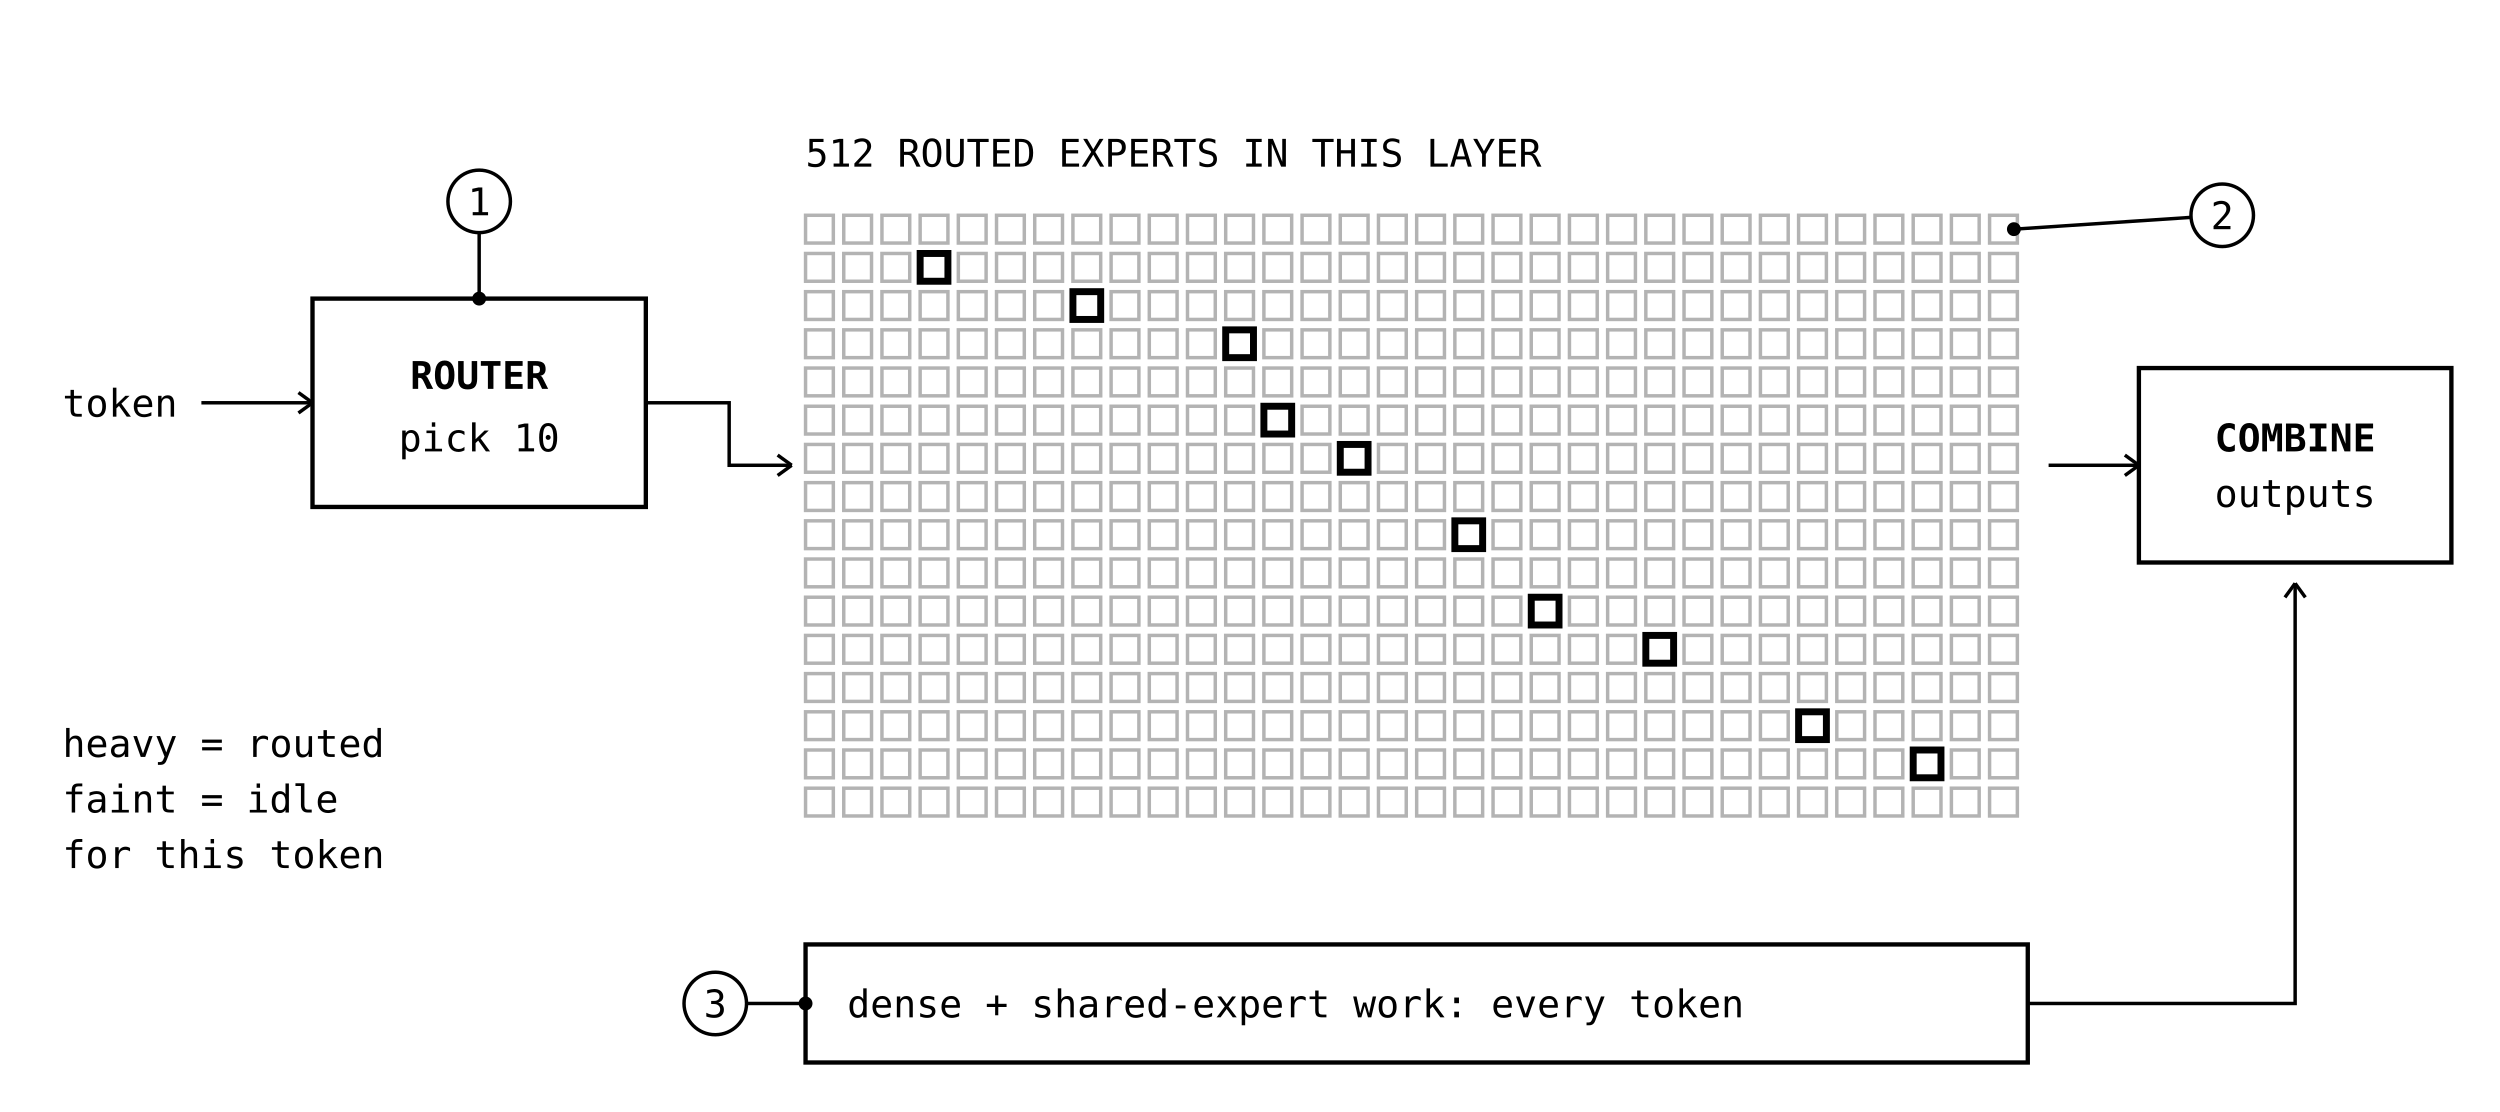
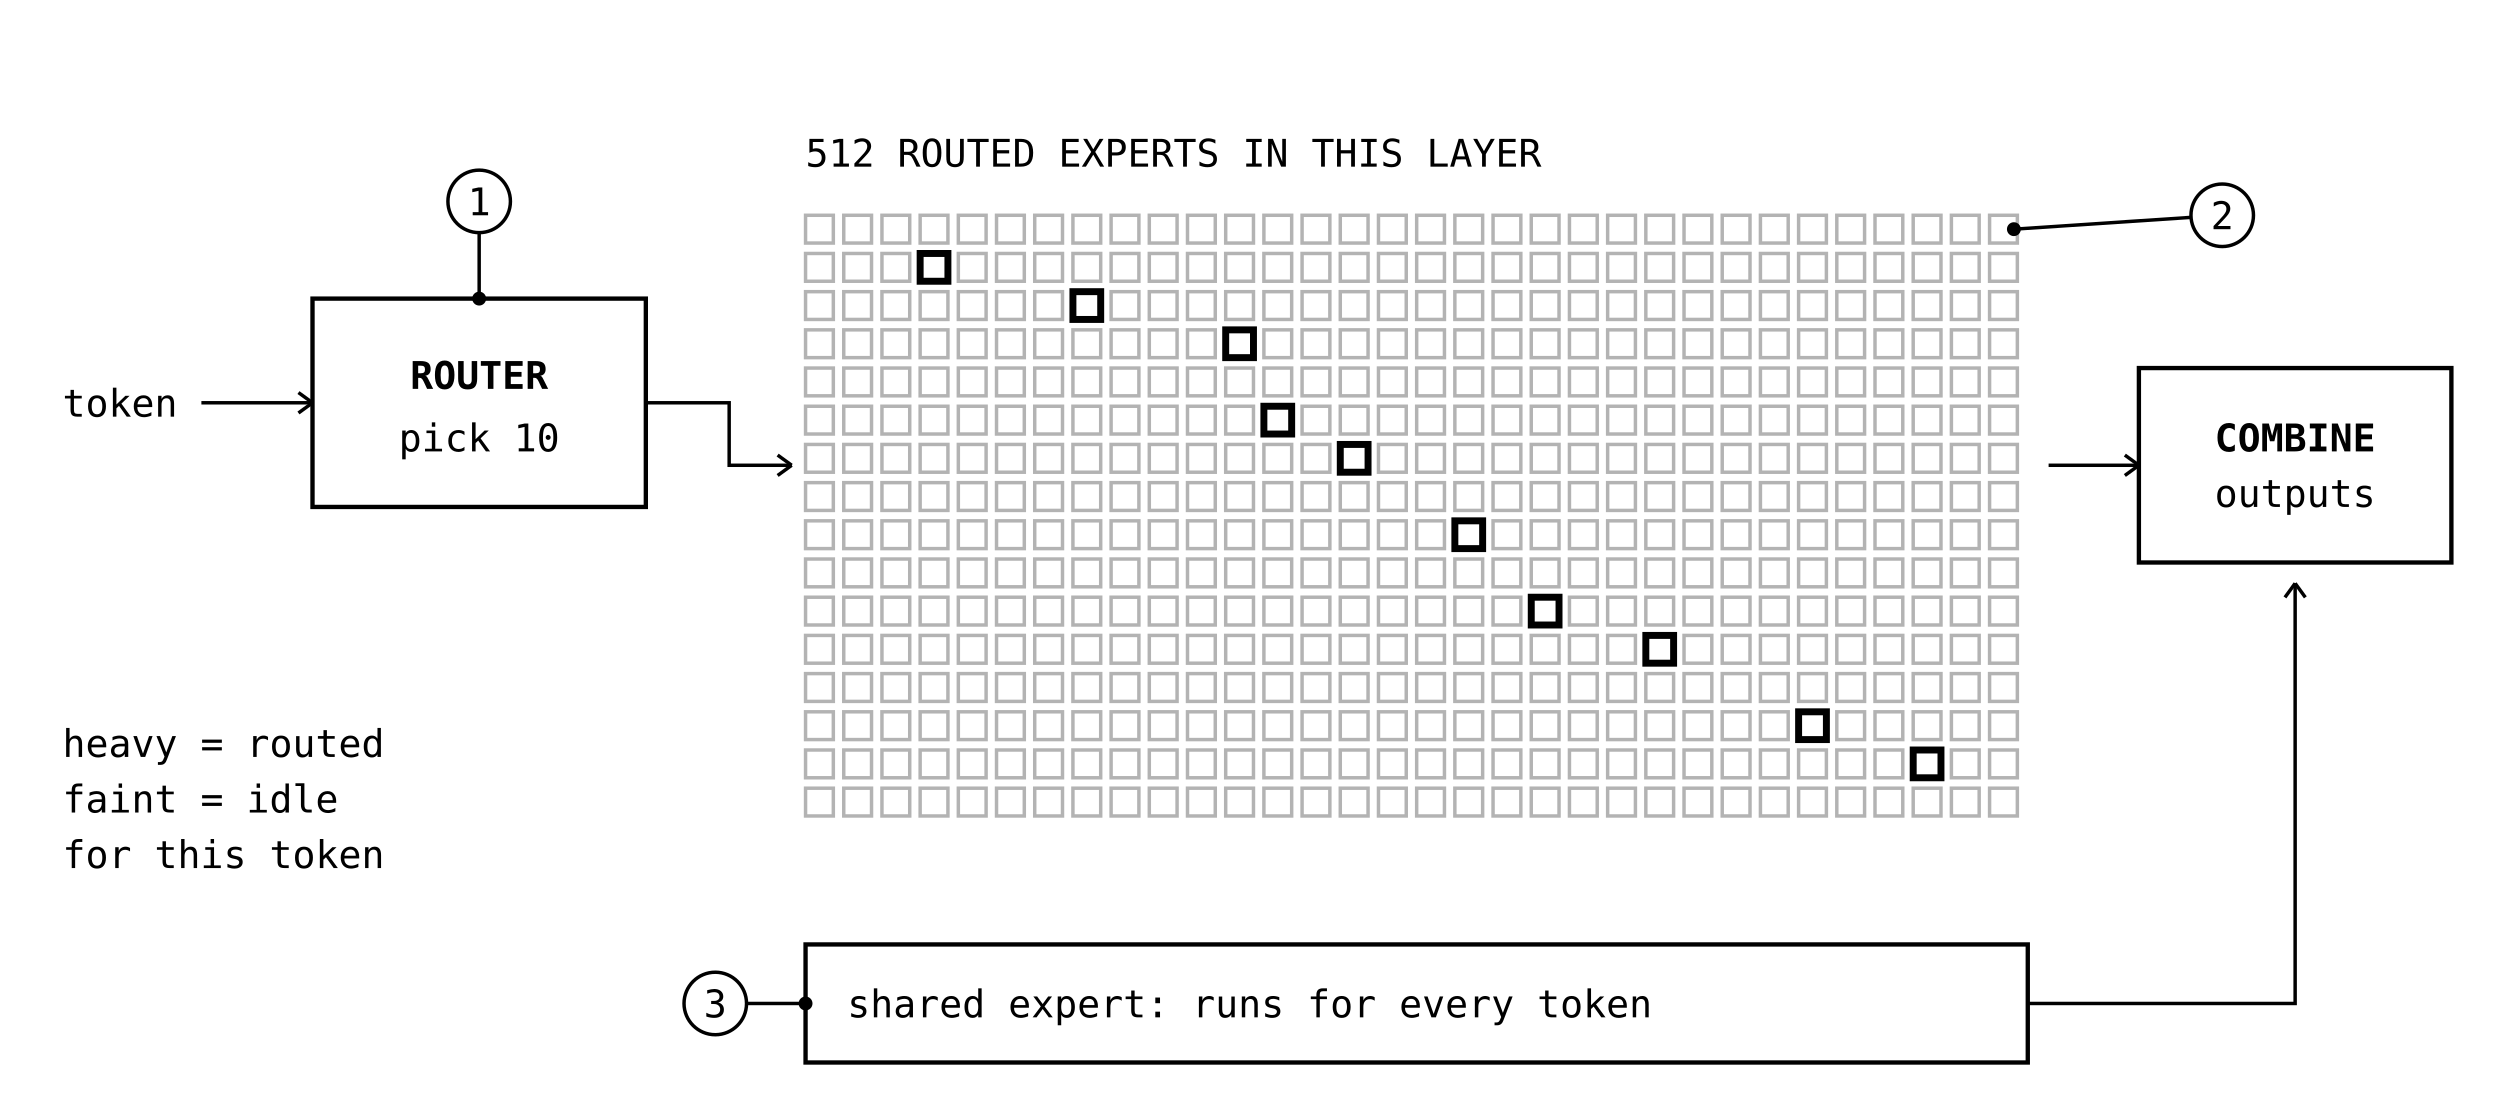
<svg xmlns="http://www.w3.org/2000/svg" viewBox="0 0 720 320" role="img" aria-label="One layer: 10 of 512 routed experts run for a token">
  <text x="18" y="120" font-family="ui-monospace, SF Mono, Cascadia Mono, Menlo, monospace" font-size="11" fill="currentColor" text-anchor="start">token</text>
  <line x1="58" y1="116" x2="90" y2="116" stroke="currentColor" stroke-width="1" />
  <line x1="90" y1="116" x2="85.955" y2="118.939" stroke="currentColor" stroke-width="1" />
  <line x1="90" y1="116" x2="85.955" y2="113.061" stroke="currentColor" stroke-width="1" />
  <rect x="90" y="86" width="96" height="60" fill="none" stroke="currentColor" stroke-width="1.25" />
  <text x="138" y="112" font-family="ui-monospace, SF Mono, Cascadia Mono, Menlo, monospace" font-size="11" fill="currentColor" text-anchor="middle" font-weight="bold">ROUTER</text>
  <text x="138" y="130" font-family="ui-monospace, SF Mono, Cascadia Mono, Menlo, monospace" font-size="11" fill="currentColor" text-anchor="middle">pick 10</text>
  <circle cx="138" cy="58" r="9" fill="none" stroke="currentColor" stroke-width="1" data-key="1" />
  <text x="138" y="62" font-family="ui-monospace, SF Mono, Cascadia Mono, Menlo, monospace" font-size="11" fill="currentColor" text-anchor="middle">1</text>
  <line x1="138.0" y1="67.0" x2="138" y2="86" stroke="currentColor" stroke-width="1" />
  <circle cx="138" cy="86" r="2" fill="currentColor" />
  <path d="M232 62h8v8h-8zM243 62h8v8h-8zM254 62h8v8h-8zM265 62h8v8h-8zM276 62h8v8h-8zM287 62h8v8h-8zM298 62h8v8h-8zM309 62h8v8h-8zM320 62h8v8h-8zM331 62h8v8h-8zM342 62h8v8h-8zM353 62h8v8h-8zM364 62h8v8h-8zM375 62h8v8h-8zM386 62h8v8h-8zM397 62h8v8h-8zM408 62h8v8h-8zM419 62h8v8h-8zM430 62h8v8h-8zM441 62h8v8h-8zM452 62h8v8h-8zM463 62h8v8h-8zM474 62h8v8h-8zM485 62h8v8h-8zM496 62h8v8h-8zM507 62h8v8h-8zM518 62h8v8h-8zM529 62h8v8h-8zM540 62h8v8h-8zM551 62h8v8h-8zM562 62h8v8h-8zM573 62h8v8h-8zM232 73h8v8h-8zM243 73h8v8h-8zM254 73h8v8h-8zM265 73h8v8h-8zM276 73h8v8h-8zM287 73h8v8h-8zM298 73h8v8h-8zM309 73h8v8h-8zM320 73h8v8h-8zM331 73h8v8h-8zM342 73h8v8h-8zM353 73h8v8h-8zM364 73h8v8h-8zM375 73h8v8h-8zM386 73h8v8h-8zM397 73h8v8h-8zM408 73h8v8h-8zM419 73h8v8h-8zM430 73h8v8h-8zM441 73h8v8h-8zM452 73h8v8h-8zM463 73h8v8h-8zM474 73h8v8h-8zM485 73h8v8h-8zM496 73h8v8h-8zM507 73h8v8h-8zM518 73h8v8h-8zM529 73h8v8h-8zM540 73h8v8h-8zM551 73h8v8h-8zM562 73h8v8h-8zM573 73h8v8h-8zM232 84h8v8h-8zM243 84h8v8h-8zM254 84h8v8h-8zM265 84h8v8h-8zM276 84h8v8h-8zM287 84h8v8h-8zM298 84h8v8h-8zM309 84h8v8h-8zM320 84h8v8h-8zM331 84h8v8h-8zM342 84h8v8h-8zM353 84h8v8h-8zM364 84h8v8h-8zM375 84h8v8h-8zM386 84h8v8h-8zM397 84h8v8h-8zM408 84h8v8h-8zM419 84h8v8h-8zM430 84h8v8h-8zM441 84h8v8h-8zM452 84h8v8h-8zM463 84h8v8h-8zM474 84h8v8h-8zM485 84h8v8h-8zM496 84h8v8h-8zM507 84h8v8h-8zM518 84h8v8h-8zM529 84h8v8h-8zM540 84h8v8h-8zM551 84h8v8h-8zM562 84h8v8h-8zM573 84h8v8h-8zM232 95h8v8h-8zM243 95h8v8h-8zM254 95h8v8h-8zM265 95h8v8h-8zM276 95h8v8h-8zM287 95h8v8h-8zM298 95h8v8h-8zM309 95h8v8h-8zM320 95h8v8h-8zM331 95h8v8h-8zM342 95h8v8h-8zM353 95h8v8h-8zM364 95h8v8h-8zM375 95h8v8h-8zM386 95h8v8h-8zM397 95h8v8h-8zM408 95h8v8h-8zM419 95h8v8h-8zM430 95h8v8h-8zM441 95h8v8h-8zM452 95h8v8h-8zM463 95h8v8h-8zM474 95h8v8h-8zM485 95h8v8h-8zM496 95h8v8h-8zM507 95h8v8h-8zM518 95h8v8h-8zM529 95h8v8h-8zM540 95h8v8h-8zM551 95h8v8h-8zM562 95h8v8h-8zM573 95h8v8h-8zM232 106h8v8h-8zM243 106h8v8h-8zM254 106h8v8h-8zM265 106h8v8h-8zM276 106h8v8h-8zM287 106h8v8h-8zM298 106h8v8h-8zM309 106h8v8h-8zM320 106h8v8h-8zM331 106h8v8h-8zM342 106h8v8h-8zM353 106h8v8h-8zM364 106h8v8h-8zM375 106h8v8h-8zM386 106h8v8h-8zM397 106h8v8h-8zM408 106h8v8h-8zM419 106h8v8h-8zM430 106h8v8h-8zM441 106h8v8h-8zM452 106h8v8h-8zM463 106h8v8h-8zM474 106h8v8h-8zM485 106h8v8h-8zM496 106h8v8h-8zM507 106h8v8h-8zM518 106h8v8h-8zM529 106h8v8h-8zM540 106h8v8h-8zM551 106h8v8h-8zM562 106h8v8h-8zM573 106h8v8h-8zM232 117h8v8h-8zM243 117h8v8h-8zM254 117h8v8h-8zM265 117h8v8h-8zM276 117h8v8h-8zM287 117h8v8h-8zM298 117h8v8h-8zM309 117h8v8h-8zM320 117h8v8h-8zM331 117h8v8h-8zM342 117h8v8h-8zM353 117h8v8h-8zM364 117h8v8h-8zM375 117h8v8h-8zM386 117h8v8h-8zM397 117h8v8h-8zM408 117h8v8h-8zM419 117h8v8h-8zM430 117h8v8h-8zM441 117h8v8h-8zM452 117h8v8h-8zM463 117h8v8h-8zM474 117h8v8h-8zM485 117h8v8h-8zM496 117h8v8h-8zM507 117h8v8h-8zM518 117h8v8h-8zM529 117h8v8h-8zM540 117h8v8h-8zM551 117h8v8h-8zM562 117h8v8h-8zM573 117h8v8h-8zM232 128h8v8h-8zM243 128h8v8h-8zM254 128h8v8h-8zM265 128h8v8h-8zM276 128h8v8h-8zM287 128h8v8h-8zM298 128h8v8h-8zM309 128h8v8h-8zM320 128h8v8h-8zM331 128h8v8h-8zM342 128h8v8h-8zM353 128h8v8h-8zM364 128h8v8h-8zM375 128h8v8h-8zM386 128h8v8h-8zM397 128h8v8h-8zM408 128h8v8h-8zM419 128h8v8h-8zM430 128h8v8h-8zM441 128h8v8h-8zM452 128h8v8h-8zM463 128h8v8h-8zM474 128h8v8h-8zM485 128h8v8h-8zM496 128h8v8h-8zM507 128h8v8h-8zM518 128h8v8h-8zM529 128h8v8h-8zM540 128h8v8h-8zM551 128h8v8h-8zM562 128h8v8h-8zM573 128h8v8h-8zM232 139h8v8h-8zM243 139h8v8h-8zM254 139h8v8h-8zM265 139h8v8h-8zM276 139h8v8h-8zM287 139h8v8h-8zM298 139h8v8h-8zM309 139h8v8h-8zM320 139h8v8h-8zM331 139h8v8h-8zM342 139h8v8h-8zM353 139h8v8h-8zM364 139h8v8h-8zM375 139h8v8h-8zM386 139h8v8h-8zM397 139h8v8h-8zM408 139h8v8h-8zM419 139h8v8h-8zM430 139h8v8h-8zM441 139h8v8h-8zM452 139h8v8h-8zM463 139h8v8h-8zM474 139h8v8h-8zM485 139h8v8h-8zM496 139h8v8h-8zM507 139h8v8h-8zM518 139h8v8h-8zM529 139h8v8h-8zM540 139h8v8h-8zM551 139h8v8h-8zM562 139h8v8h-8zM573 139h8v8h-8zM232 150h8v8h-8zM243 150h8v8h-8zM254 150h8v8h-8zM265 150h8v8h-8zM276 150h8v8h-8zM287 150h8v8h-8zM298 150h8v8h-8zM309 150h8v8h-8zM320 150h8v8h-8zM331 150h8v8h-8zM342 150h8v8h-8zM353 150h8v8h-8zM364 150h8v8h-8zM375 150h8v8h-8zM386 150h8v8h-8zM397 150h8v8h-8zM408 150h8v8h-8zM419 150h8v8h-8zM430 150h8v8h-8zM441 150h8v8h-8zM452 150h8v8h-8zM463 150h8v8h-8zM474 150h8v8h-8zM485 150h8v8h-8zM496 150h8v8h-8zM507 150h8v8h-8zM518 150h8v8h-8zM529 150h8v8h-8zM540 150h8v8h-8zM551 150h8v8h-8zM562 150h8v8h-8zM573 150h8v8h-8zM232 161h8v8h-8zM243 161h8v8h-8zM254 161h8v8h-8zM265 161h8v8h-8zM276 161h8v8h-8zM287 161h8v8h-8zM298 161h8v8h-8zM309 161h8v8h-8zM320 161h8v8h-8zM331 161h8v8h-8zM342 161h8v8h-8zM353 161h8v8h-8zM364 161h8v8h-8zM375 161h8v8h-8zM386 161h8v8h-8zM397 161h8v8h-8zM408 161h8v8h-8zM419 161h8v8h-8zM430 161h8v8h-8zM441 161h8v8h-8zM452 161h8v8h-8zM463 161h8v8h-8zM474 161h8v8h-8zM485 161h8v8h-8zM496 161h8v8h-8zM507 161h8v8h-8zM518 161h8v8h-8zM529 161h8v8h-8zM540 161h8v8h-8zM551 161h8v8h-8zM562 161h8v8h-8zM573 161h8v8h-8zM232 172h8v8h-8zM243 172h8v8h-8zM254 172h8v8h-8zM265 172h8v8h-8zM276 172h8v8h-8zM287 172h8v8h-8zM298 172h8v8h-8zM309 172h8v8h-8zM320 172h8v8h-8zM331 172h8v8h-8zM342 172h8v8h-8zM353 172h8v8h-8zM364 172h8v8h-8zM375 172h8v8h-8zM386 172h8v8h-8zM397 172h8v8h-8zM408 172h8v8h-8zM419 172h8v8h-8zM430 172h8v8h-8zM441 172h8v8h-8zM452 172h8v8h-8zM463 172h8v8h-8zM474 172h8v8h-8zM485 172h8v8h-8zM496 172h8v8h-8zM507 172h8v8h-8zM518 172h8v8h-8zM529 172h8v8h-8zM540 172h8v8h-8zM551 172h8v8h-8zM562 172h8v8h-8zM573 172h8v8h-8zM232 183h8v8h-8zM243 183h8v8h-8zM254 183h8v8h-8zM265 183h8v8h-8zM276 183h8v8h-8zM287 183h8v8h-8zM298 183h8v8h-8zM309 183h8v8h-8zM320 183h8v8h-8zM331 183h8v8h-8zM342 183h8v8h-8zM353 183h8v8h-8zM364 183h8v8h-8zM375 183h8v8h-8zM386 183h8v8h-8zM397 183h8v8h-8zM408 183h8v8h-8zM419 183h8v8h-8zM430 183h8v8h-8zM441 183h8v8h-8zM452 183h8v8h-8zM463 183h8v8h-8zM474 183h8v8h-8zM485 183h8v8h-8zM496 183h8v8h-8zM507 183h8v8h-8zM518 183h8v8h-8zM529 183h8v8h-8zM540 183h8v8h-8zM551 183h8v8h-8zM562 183h8v8h-8zM573 183h8v8h-8zM232 194h8v8h-8zM243 194h8v8h-8zM254 194h8v8h-8zM265 194h8v8h-8zM276 194h8v8h-8zM287 194h8v8h-8zM298 194h8v8h-8zM309 194h8v8h-8zM320 194h8v8h-8zM331 194h8v8h-8zM342 194h8v8h-8zM353 194h8v8h-8zM364 194h8v8h-8zM375 194h8v8h-8zM386 194h8v8h-8zM397 194h8v8h-8zM408 194h8v8h-8zM419 194h8v8h-8zM430 194h8v8h-8zM441 194h8v8h-8zM452 194h8v8h-8zM463 194h8v8h-8zM474 194h8v8h-8zM485 194h8v8h-8zM496 194h8v8h-8zM507 194h8v8h-8zM518 194h8v8h-8zM529 194h8v8h-8zM540 194h8v8h-8zM551 194h8v8h-8zM562 194h8v8h-8zM573 194h8v8h-8zM232 205h8v8h-8zM243 205h8v8h-8zM254 205h8v8h-8zM265 205h8v8h-8zM276 205h8v8h-8zM287 205h8v8h-8zM298 205h8v8h-8zM309 205h8v8h-8zM320 205h8v8h-8zM331 205h8v8h-8zM342 205h8v8h-8zM353 205h8v8h-8zM364 205h8v8h-8zM375 205h8v8h-8zM386 205h8v8h-8zM397 205h8v8h-8zM408 205h8v8h-8zM419 205h8v8h-8zM430 205h8v8h-8zM441 205h8v8h-8zM452 205h8v8h-8zM463 205h8v8h-8zM474 205h8v8h-8zM485 205h8v8h-8zM496 205h8v8h-8zM507 205h8v8h-8zM518 205h8v8h-8zM529 205h8v8h-8zM540 205h8v8h-8zM551 205h8v8h-8zM562 205h8v8h-8zM573 205h8v8h-8zM232 216h8v8h-8zM243 216h8v8h-8zM254 216h8v8h-8zM265 216h8v8h-8zM276 216h8v8h-8zM287 216h8v8h-8zM298 216h8v8h-8zM309 216h8v8h-8zM320 216h8v8h-8zM331 216h8v8h-8zM342 216h8v8h-8zM353 216h8v8h-8zM364 216h8v8h-8zM375 216h8v8h-8zM386 216h8v8h-8zM397 216h8v8h-8zM408 216h8v8h-8zM419 216h8v8h-8zM430 216h8v8h-8zM441 216h8v8h-8zM452 216h8v8h-8zM463 216h8v8h-8zM474 216h8v8h-8zM485 216h8v8h-8zM496 216h8v8h-8zM507 216h8v8h-8zM518 216h8v8h-8zM529 216h8v8h-8zM540 216h8v8h-8zM551 216h8v8h-8zM562 216h8v8h-8zM573 216h8v8h-8zM232 227h8v8h-8zM243 227h8v8h-8zM254 227h8v8h-8zM265 227h8v8h-8zM276 227h8v8h-8zM287 227h8v8h-8zM298 227h8v8h-8zM309 227h8v8h-8zM320 227h8v8h-8zM331 227h8v8h-8zM342 227h8v8h-8zM353 227h8v8h-8zM364 227h8v8h-8zM375 227h8v8h-8zM386 227h8v8h-8zM397 227h8v8h-8zM408 227h8v8h-8zM419 227h8v8h-8zM430 227h8v8h-8zM441 227h8v8h-8zM452 227h8v8h-8zM463 227h8v8h-8zM474 227h8v8h-8zM485 227h8v8h-8zM496 227h8v8h-8zM507 227h8v8h-8zM518 227h8v8h-8zM529 227h8v8h-8zM540 227h8v8h-8zM551 227h8v8h-8zM562 227h8v8h-8zM573 227h8v8h-8z" fill="none" stroke="currentColor" stroke-width="1" stroke-opacity="0.3" />
  <rect x="265" y="73" width="8" height="8" fill="none" stroke="currentColor" stroke-width="2" />
  <rect x="309" y="84" width="8" height="8" fill="none" stroke="currentColor" stroke-width="2" />
  <rect x="353" y="95" width="8" height="8" fill="none" stroke="currentColor" stroke-width="2" />
  <rect x="364" y="117" width="8" height="8" fill="none" stroke="currentColor" stroke-width="2" />
  <rect x="386" y="128" width="8" height="8" fill="none" stroke="currentColor" stroke-width="2" />
  <rect x="419" y="150" width="8" height="8" fill="none" stroke="currentColor" stroke-width="2" />
  <rect x="441" y="172" width="8" height="8" fill="none" stroke="currentColor" stroke-width="2" />
  <rect x="474" y="183" width="8" height="8" fill="none" stroke="currentColor" stroke-width="2" />
  <rect x="518" y="205" width="8" height="8" fill="none" stroke="currentColor" stroke-width="2" />
  <rect x="551" y="216" width="8" height="8" fill="none" stroke="currentColor" stroke-width="2" />
  <text x="232" y="48" font-family="ui-monospace, SF Mono, Cascadia Mono, Menlo, monospace" font-size="11" fill="currentColor" text-anchor="start">512 ROUTED EXPERTS IN THIS LAYER</text>
  <polyline points="186,116 210,116 210,134 228,134" fill="none" stroke="currentColor" stroke-width="1" />
  <line x1="228" y1="134" x2="223.955" y2="136.939" stroke="currentColor" stroke-width="1" />
  <line x1="228" y1="134" x2="223.955" y2="131.061" stroke="currentColor" stroke-width="1" />
  <circle cx="640" cy="62" r="9" fill="none" stroke="currentColor" stroke-width="1" data-key="2" />
  <text x="640" y="66" font-family="ui-monospace, SF Mono, Cascadia Mono, Menlo, monospace" font-size="11" fill="currentColor" text-anchor="middle">2</text>
  <line x1="631.02" y1="62.599" x2="580" y2="66" stroke="currentColor" stroke-width="1" />
  <circle cx="580" cy="66" r="2" fill="currentColor" />
  <line x1="590" y1="134" x2="616" y2="134" stroke="currentColor" stroke-width="1" />
  <line x1="616" y1="134" x2="611.955" y2="136.939" stroke="currentColor" stroke-width="1" />
  <line x1="616" y1="134" x2="611.955" y2="131.061" stroke="currentColor" stroke-width="1" />
  <rect x="616" y="106" width="90" height="56" fill="none" stroke="currentColor" stroke-width="1.25" />
  <text x="661" y="130" font-family="ui-monospace, SF Mono, Cascadia Mono, Menlo, monospace" font-size="11" fill="currentColor" text-anchor="middle" font-weight="bold">COMBINE</text>
  <text x="661" y="146" font-family="ui-monospace, SF Mono, Cascadia Mono, Menlo, monospace" font-size="11" fill="currentColor" text-anchor="middle">outputs</text>
  <rect x="232" y="272" width="352" height="34" fill="none" stroke="currentColor" stroke-width="1.25" />
-   <text x="244" y="293" font-family="ui-monospace, SF Mono, Cascadia Mono, Menlo, monospace" font-size="11" fill="currentColor" text-anchor="start">dense + shared-expert work: every token</text>
+   <text x="244" y="293" font-family="ui-monospace, SF Mono, Cascadia Mono, Menlo, monospace" font-size="11" fill="currentColor" text-anchor="start">shared expert: runs for every token</text>
  <polyline points="584,289 661,289 661,168" fill="none" stroke="currentColor" stroke-width="1" />
  <line x1="661" y1="168" x2="663.939" y2="172.045" stroke="currentColor" stroke-width="1" />
  <line x1="661" y1="168" x2="658.061" y2="172.045" stroke="currentColor" stroke-width="1" />
  <circle cx="206" cy="289" r="9" fill="none" stroke="currentColor" stroke-width="1" data-key="3" />
  <text x="206" y="293" font-family="ui-monospace, SF Mono, Cascadia Mono, Menlo, monospace" font-size="11" fill="currentColor" text-anchor="middle">3</text>
  <line x1="215.0" y1="289.0" x2="232" y2="289" stroke="currentColor" stroke-width="1" />
  <circle cx="232" cy="289" r="2" fill="currentColor" />
  <text x="18" y="218" font-family="ui-monospace, SF Mono, Cascadia Mono, Menlo, monospace" font-size="11" fill="currentColor" text-anchor="start">heavy = routed</text>
  <text x="18" y="234" font-family="ui-monospace, SF Mono, Cascadia Mono, Menlo, monospace" font-size="11" fill="currentColor" text-anchor="start">faint = idle</text>
  <text x="18" y="250" font-family="ui-monospace, SF Mono, Cascadia Mono, Menlo, monospace" font-size="11" fill="currentColor" text-anchor="start">for this token</text>
</svg>
